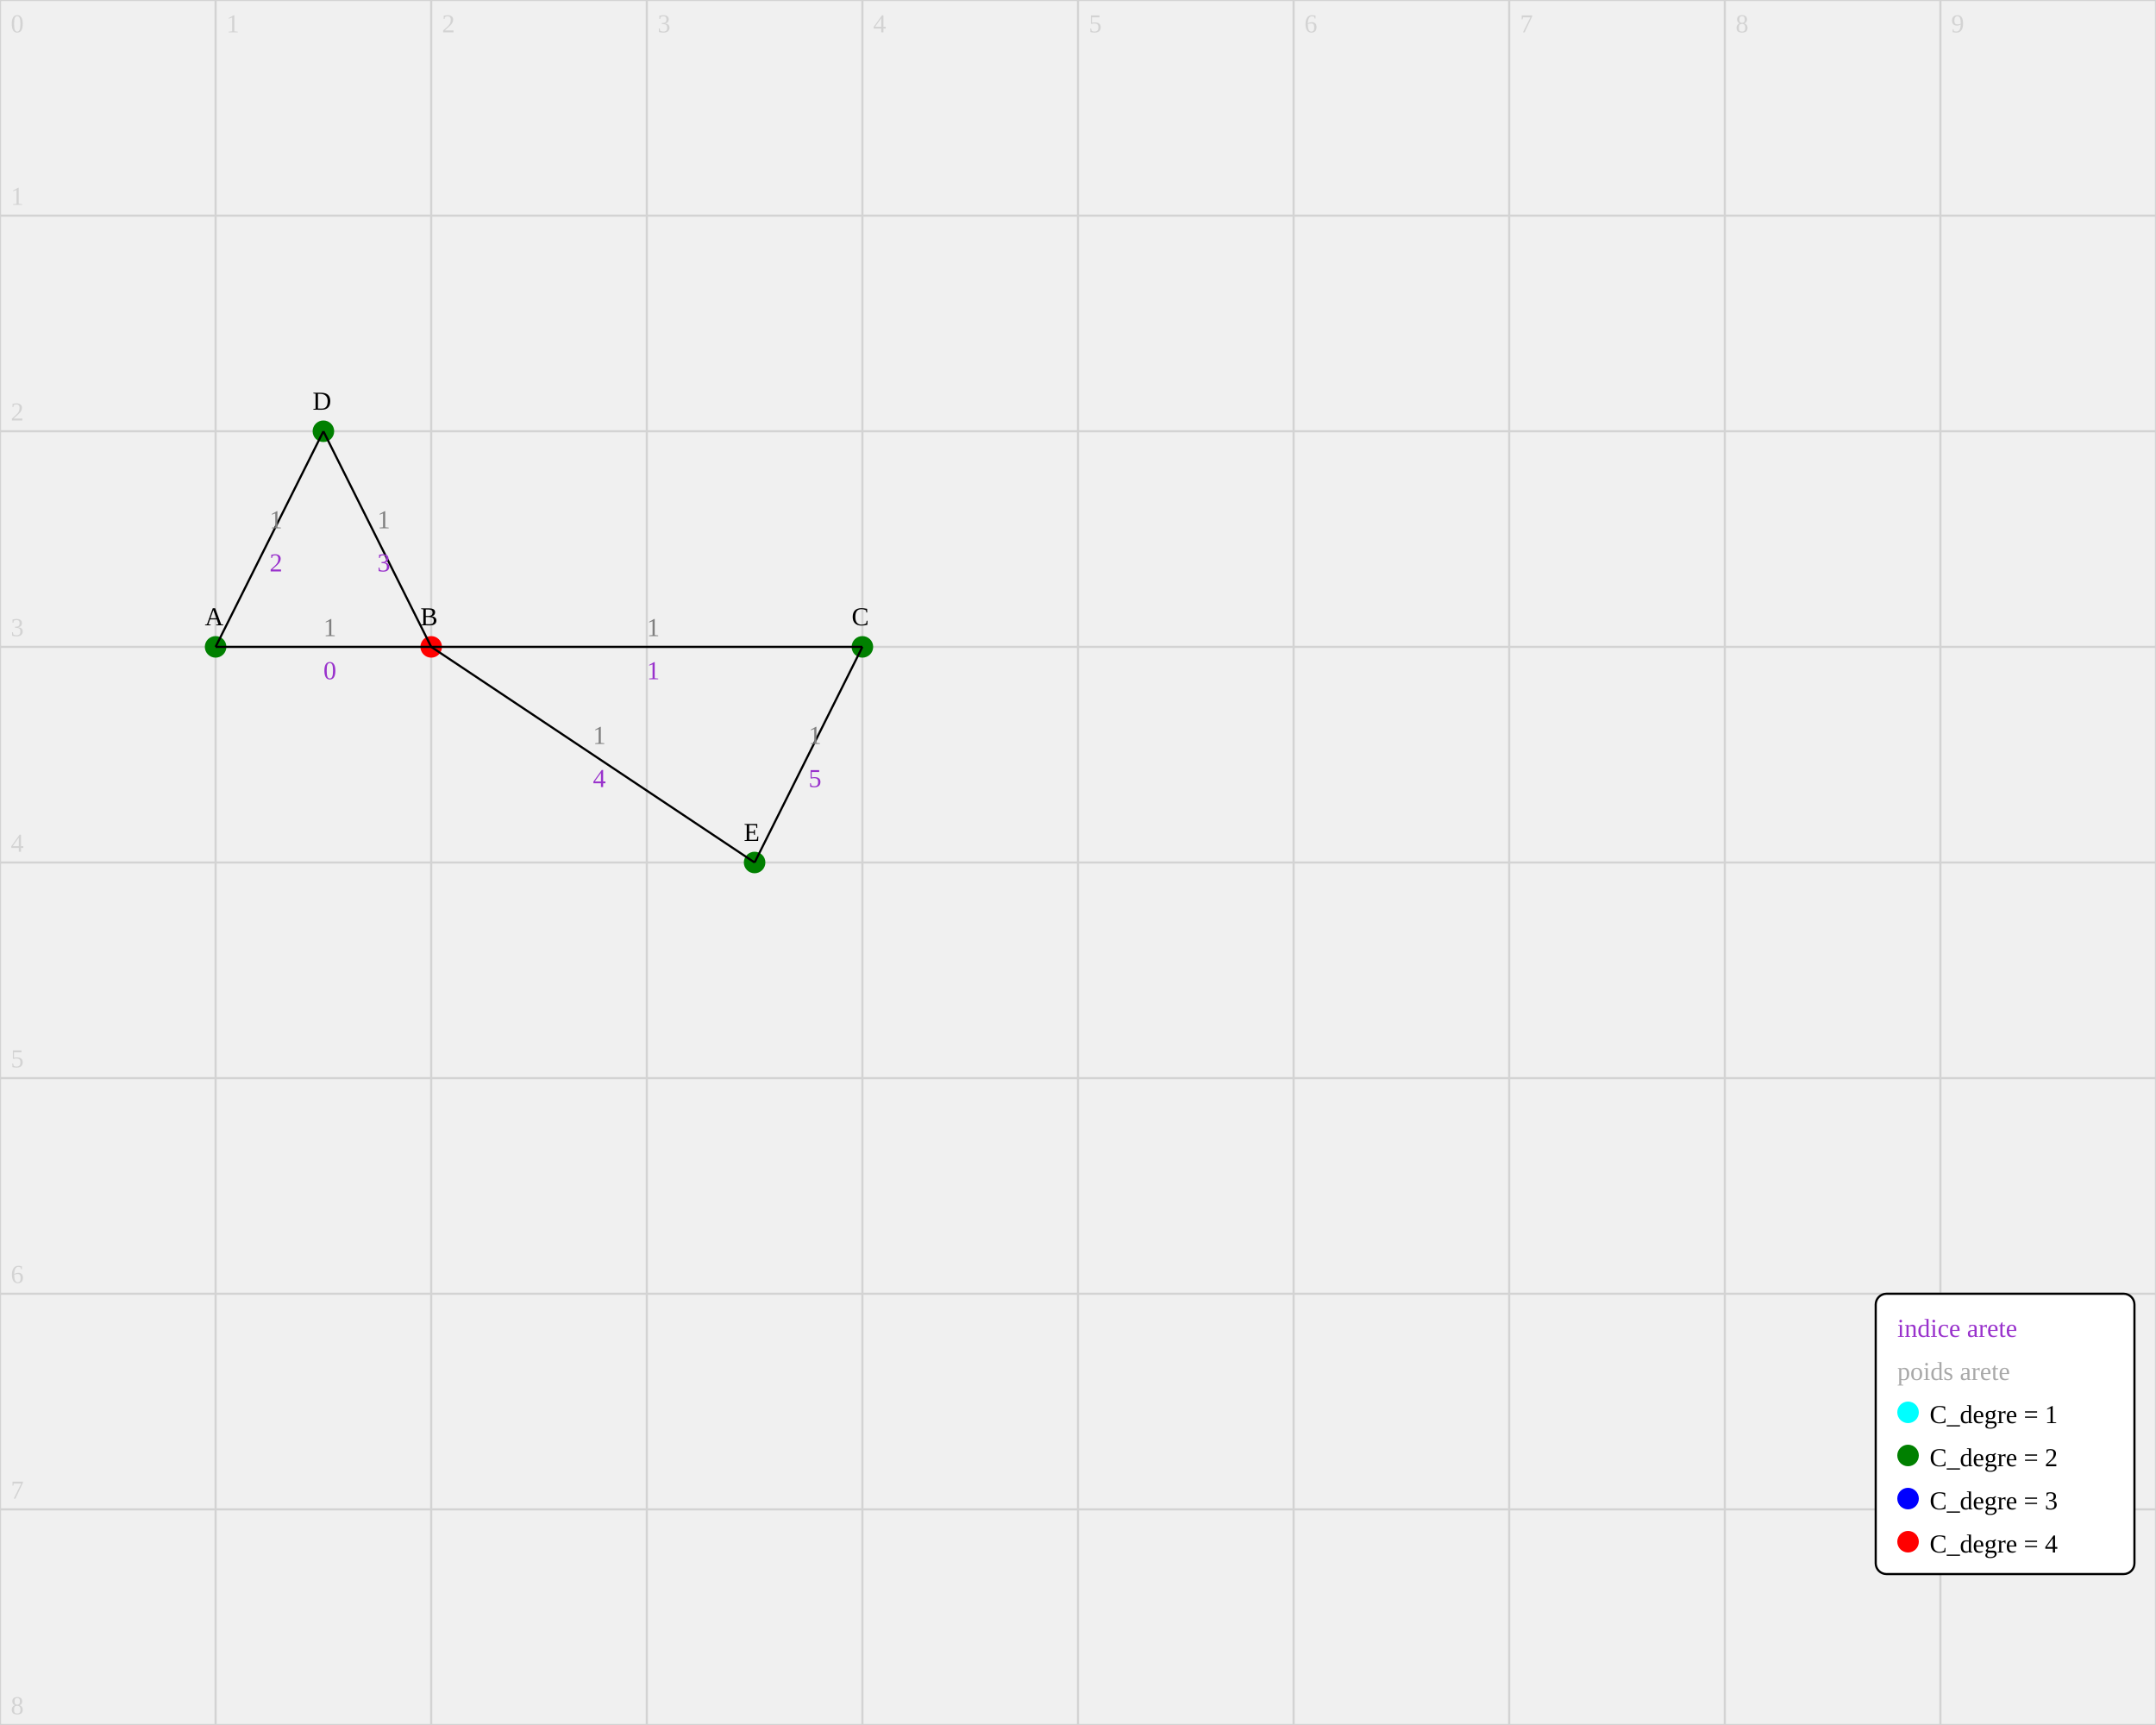
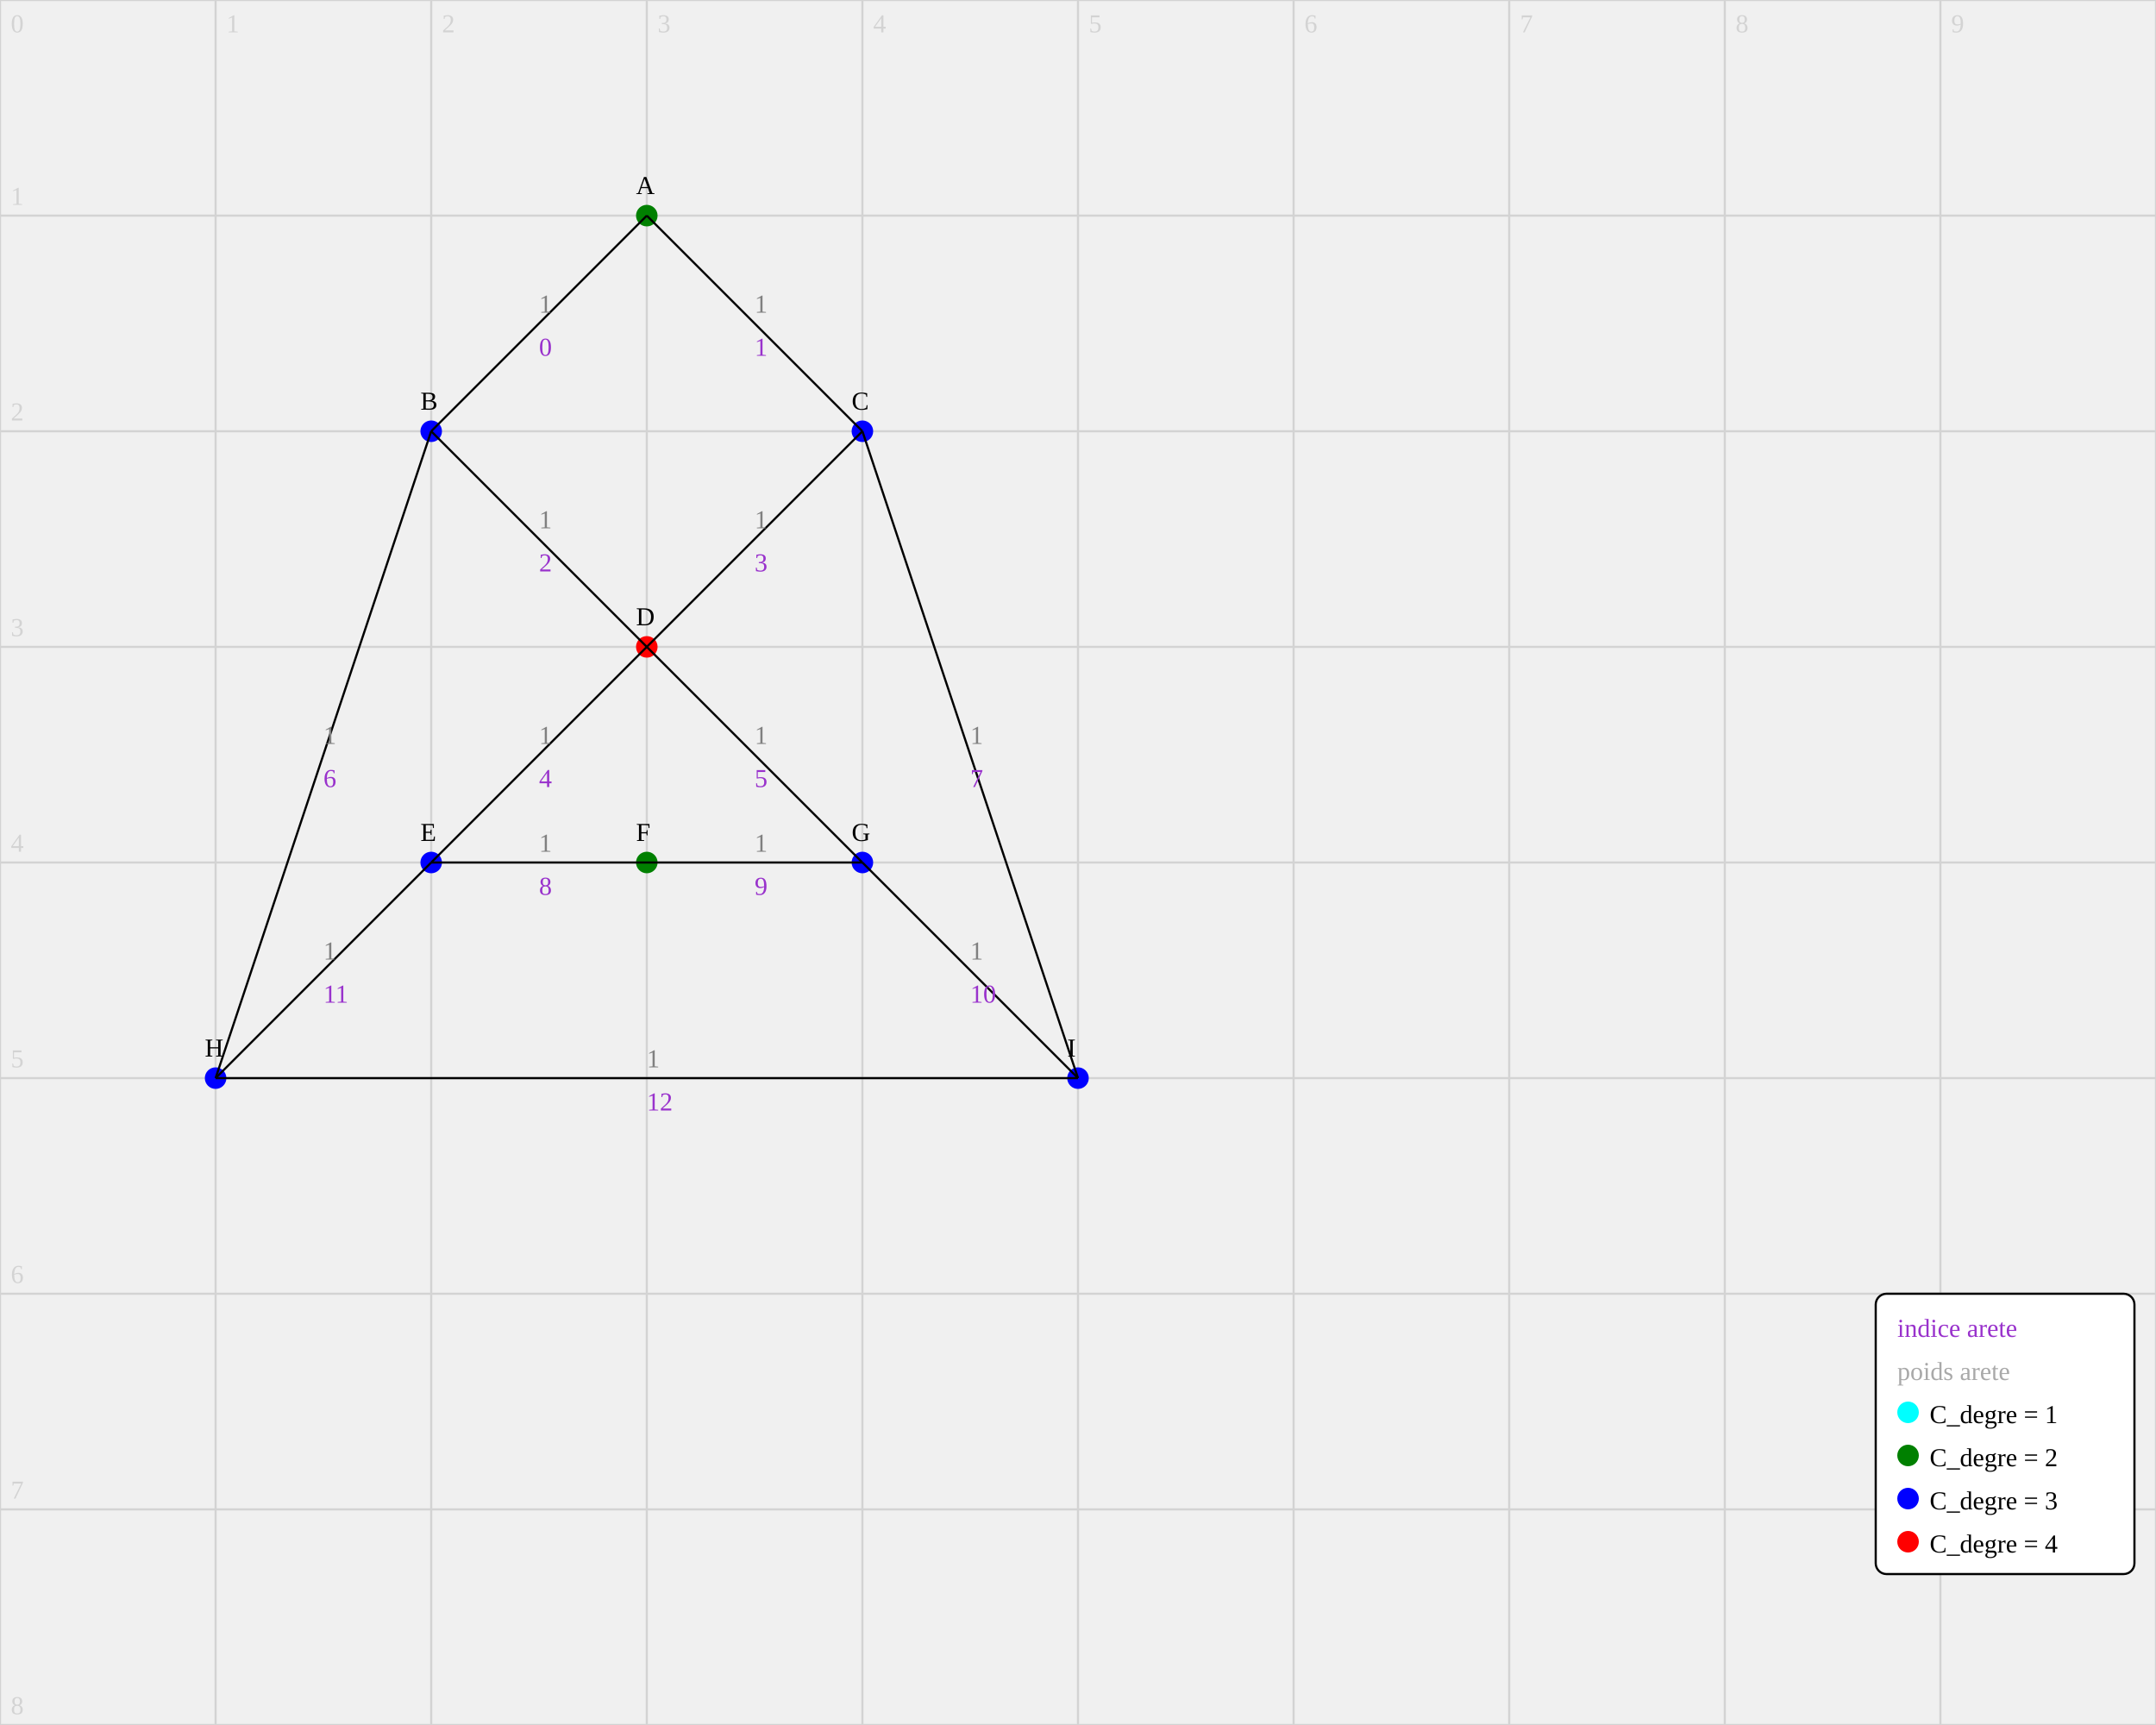
<svg xmlns="http://www.w3.org/2000/svg" version="1.1" width="1000" height="800">
  <line x1="0" y1="0" x2="1000" y2="0" stroke="lightgrey" />
  <text x="5" y="-5" fill="lightgrey">0</text>
  <line x1="0" y1="100" x2="1000" y2="100" stroke="lightgrey" />
  <text x="5" y="95" fill="lightgrey">1</text>
  <line x1="0" y1="200" x2="1000" y2="200" stroke="lightgrey" />
  <text x="5" y="195" fill="lightgrey">2</text>
  <line x1="0" y1="300" x2="1000" y2="300" stroke="lightgrey" />
  <text x="5" y="295" fill="lightgrey">3</text>
  <line x1="0" y1="400" x2="1000" y2="400" stroke="lightgrey" />
  <text x="5" y="395" fill="lightgrey">4</text>
  <line x1="0" y1="500" x2="1000" y2="500" stroke="lightgrey" />
  <text x="5" y="495" fill="lightgrey">5</text>
  <line x1="0" y1="600" x2="1000" y2="600" stroke="lightgrey" />
  <text x="5" y="595" fill="lightgrey">6</text>
  <line x1="0" y1="700" x2="1000" y2="700" stroke="lightgrey" />
  <text x="5" y="695" fill="lightgrey">7</text>
  <line x1="0" y1="800" x2="1000" y2="800" stroke="lightgrey" />
  <text x="5" y="795" fill="lightgrey">8</text>
  <line x1="0" y1="0" x2="0" y2="800" stroke="lightgrey" />
  <text x="5" y="15" fill="lightgrey">0</text>
  <line x1="100" y1="0" x2="100" y2="800" stroke="lightgrey" />
  <text x="105" y="15" fill="lightgrey">1</text>
  <line x1="200" y1="0" x2="200" y2="800" stroke="lightgrey" />
  <text x="205" y="15" fill="lightgrey">2</text>
  <line x1="300" y1="0" x2="300" y2="800" stroke="lightgrey" />
  <text x="305" y="15" fill="lightgrey">3</text>
  <line x1="400" y1="0" x2="400" y2="800" stroke="lightgrey" />
  <text x="405" y="15" fill="lightgrey">4</text>
  <line x1="500" y1="0" x2="500" y2="800" stroke="lightgrey" />
  <text x="505" y="15" fill="lightgrey">5</text>
  <line x1="600" y1="0" x2="600" y2="800" stroke="lightgrey" />
  <text x="605" y="15" fill="lightgrey">6</text>
  <line x1="700" y1="0" x2="700" y2="800" stroke="lightgrey" />
  <text x="705" y="15" fill="lightgrey">7</text>
  <line x1="800" y1="0" x2="800" y2="800" stroke="lightgrey" />
  <text x="805" y="15" fill="lightgrey">8</text>
  <line x1="900" y1="0" x2="900" y2="800" stroke="lightgrey" />
  <text x="905" y="15" fill="lightgrey">9</text>
  <line x1="1000" y1="0" x2="1000" y2="800" stroke="lightgrey" />
  <text x="1005" y="15" fill="lightgrey">10</text>
-   <circle cx="100" cy="300" r="5" fill="green" />
-   <text x="95" y="290" fill="black">A</text>
-   <circle cx="200" cy="300" r="5" fill="red" />
-   <text x="195" y="290" fill="black">B</text>
-   <circle cx="400" cy="300" r="5" fill="green" />
-   <text x="395" y="290" fill="black">C</text>
-   <circle cx="150" cy="200" r="5" fill="green" />
-   <text x="145" y="190" fill="black">D</text>
-   <circle cx="350" cy="400" r="5" fill="green" />
-   <text x="345" y="390" fill="black">E</text>
-   <line x1="100" y1="300" x2="200" y2="300" stroke="black" />
-   <text x="150" y="315" fill="darkorchid">0</text>
-   <text x="150" y="295" fill="grey">1</text>
-   <line x1="400" y1="300" x2="200" y2="300" stroke="black" />
-   <text x="300" y="315" fill="darkorchid">1</text>
-   <text x="300" y="295" fill="grey">1</text>
-   <line x1="100" y1="300" x2="150" y2="200" stroke="black" />
-   <text x="125" y="265" fill="darkorchid">2</text>
-   <text x="125" y="245" fill="grey">1</text>
-   <line x1="200" y1="300" x2="150" y2="200" stroke="black" />
-   <text x="175" y="265" fill="darkorchid">3</text>
-   <text x="175" y="245" fill="grey">1</text>
-   <line x1="200" y1="300" x2="350" y2="400" stroke="black" />
-   <text x="275" y="365" fill="darkorchid">4</text>
-   <text x="275" y="345" fill="grey">1</text>
-   <line x1="400" y1="300" x2="350" y2="400" stroke="black" />
-   <text x="375" y="365" fill="darkorchid">5</text>
-   <text x="375" y="345" fill="grey">1</text>
+   <circle cx="300" cy="100" r="5" fill="green" />
+   <text x="295" y="90" fill="black">A</text>
+   <circle cx="200" cy="200" r="5" fill="blue" />
+   <text x="195" y="190" fill="black">B</text>
+   <circle cx="400" cy="200" r="5" fill="blue" />
+   <text x="395" y="190" fill="black">C</text>
+   <circle cx="300" cy="300" r="5" fill="red" />
+   <text x="295" y="290" fill="black">D</text>
+   <circle cx="200" cy="400" r="5" fill="blue" />
+   <text x="195" y="390" fill="black">E</text>
+   <circle cx="300" cy="400" r="5" fill="green" />
+   <text x="295" y="390" fill="black">F</text>
+   <circle cx="400" cy="400" r="5" fill="blue" />
+   <text x="395" y="390" fill="black">G</text>
+   <circle cx="100" cy="500" r="5" fill="blue" />
+   <text x="95" y="490" fill="black">H</text>
+   <circle cx="500" cy="500" r="5" fill="blue" />
+   <text x="495" y="490" fill="black">I</text>
+   <line x1="300" y1="100" x2="200" y2="200" stroke="black" />
+   <text x="250" y="165" fill="darkorchid">0</text>
+   <text x="250" y="145" fill="grey">1</text>
+   <line x1="300" y1="100" x2="400" y2="200" stroke="black" />
+   <text x="350" y="165" fill="darkorchid">1</text>
+   <text x="350" y="145" fill="grey">1</text>
+   <line x1="200" y1="200" x2="300" y2="300" stroke="black" />
+   <text x="250" y="265" fill="darkorchid">2</text>
+   <text x="250" y="245" fill="grey">1</text>
+   <line x1="400" y1="200" x2="300" y2="300" stroke="black" />
+   <text x="350" y="265" fill="darkorchid">3</text>
+   <text x="350" y="245" fill="grey">1</text>
+   <line x1="300" y1="300" x2="200" y2="400" stroke="black" />
+   <text x="250" y="365" fill="darkorchid">4</text>
+   <text x="250" y="345" fill="grey">1</text>
+   <line x1="300" y1="300" x2="400" y2="400" stroke="black" />
+   <text x="350" y="365" fill="darkorchid">5</text>
+   <text x="350" y="345" fill="grey">1</text>
+   <line x1="200" y1="200" x2="100" y2="500" stroke="black" />
+   <text x="150" y="365" fill="darkorchid">6</text>
+   <text x="150" y="345" fill="grey">1</text>
+   <line x1="400" y1="200" x2="500" y2="500" stroke="black" />
+   <text x="450" y="365" fill="darkorchid">7</text>
+   <text x="450" y="345" fill="grey">1</text>
+   <line x1="200" y1="400" x2="300" y2="400" stroke="black" />
+   <text x="250" y="415" fill="darkorchid">8</text>
+   <text x="250" y="395" fill="grey">1</text>
+   <line x1="300" y1="400" x2="400" y2="400" stroke="black" />
+   <text x="350" y="415" fill="darkorchid">9</text>
+   <text x="350" y="395" fill="grey">1</text>
+   <line x1="400" y1="400" x2="500" y2="500" stroke="black" />
+   <text x="450" y="465" fill="darkorchid">10</text>
+   <text x="450" y="445" fill="grey">1</text>
+   <line x1="200" y1="400" x2="100" y2="500" stroke="black" />
+   <text x="150" y="465" fill="darkorchid">11</text>
+   <text x="150" y="445" fill="grey">1</text>
+   <line x1="100" y1="500" x2="500" y2="500" stroke="black" />
+   <text x="300" y="515" fill="darkorchid">12</text>
+   <text x="300" y="495" fill="grey">1</text>
  <rect x="870" y="600" width="120" height="130" rx="5" ry="5" fill="white" stroke="black" stroke-width="1px" />
  <text x="880" y="620" fill="darkorchid">indice arete</text>
  <text x="880" y="640" fill="darkgrey">poids arete</text>
  <circle cx="885" cy="655" r="5" fill="cyan" />
  <text x="895" y="660" fill="black">C_degre = 1</text>
  <circle cx="885" cy="675" r="5" fill="green" />
  <text x="895" y="680" fill="black">C_degre = 2</text>
  <circle cx="885" cy="695" r="5" fill="blue" />
  <text x="895" y="700" fill="black">C_degre = 3</text>
  <circle cx="885" cy="715" r="5" fill="red" />
  <text x="895" y="720" fill="black">C_degre = 4</text>
</svg>
